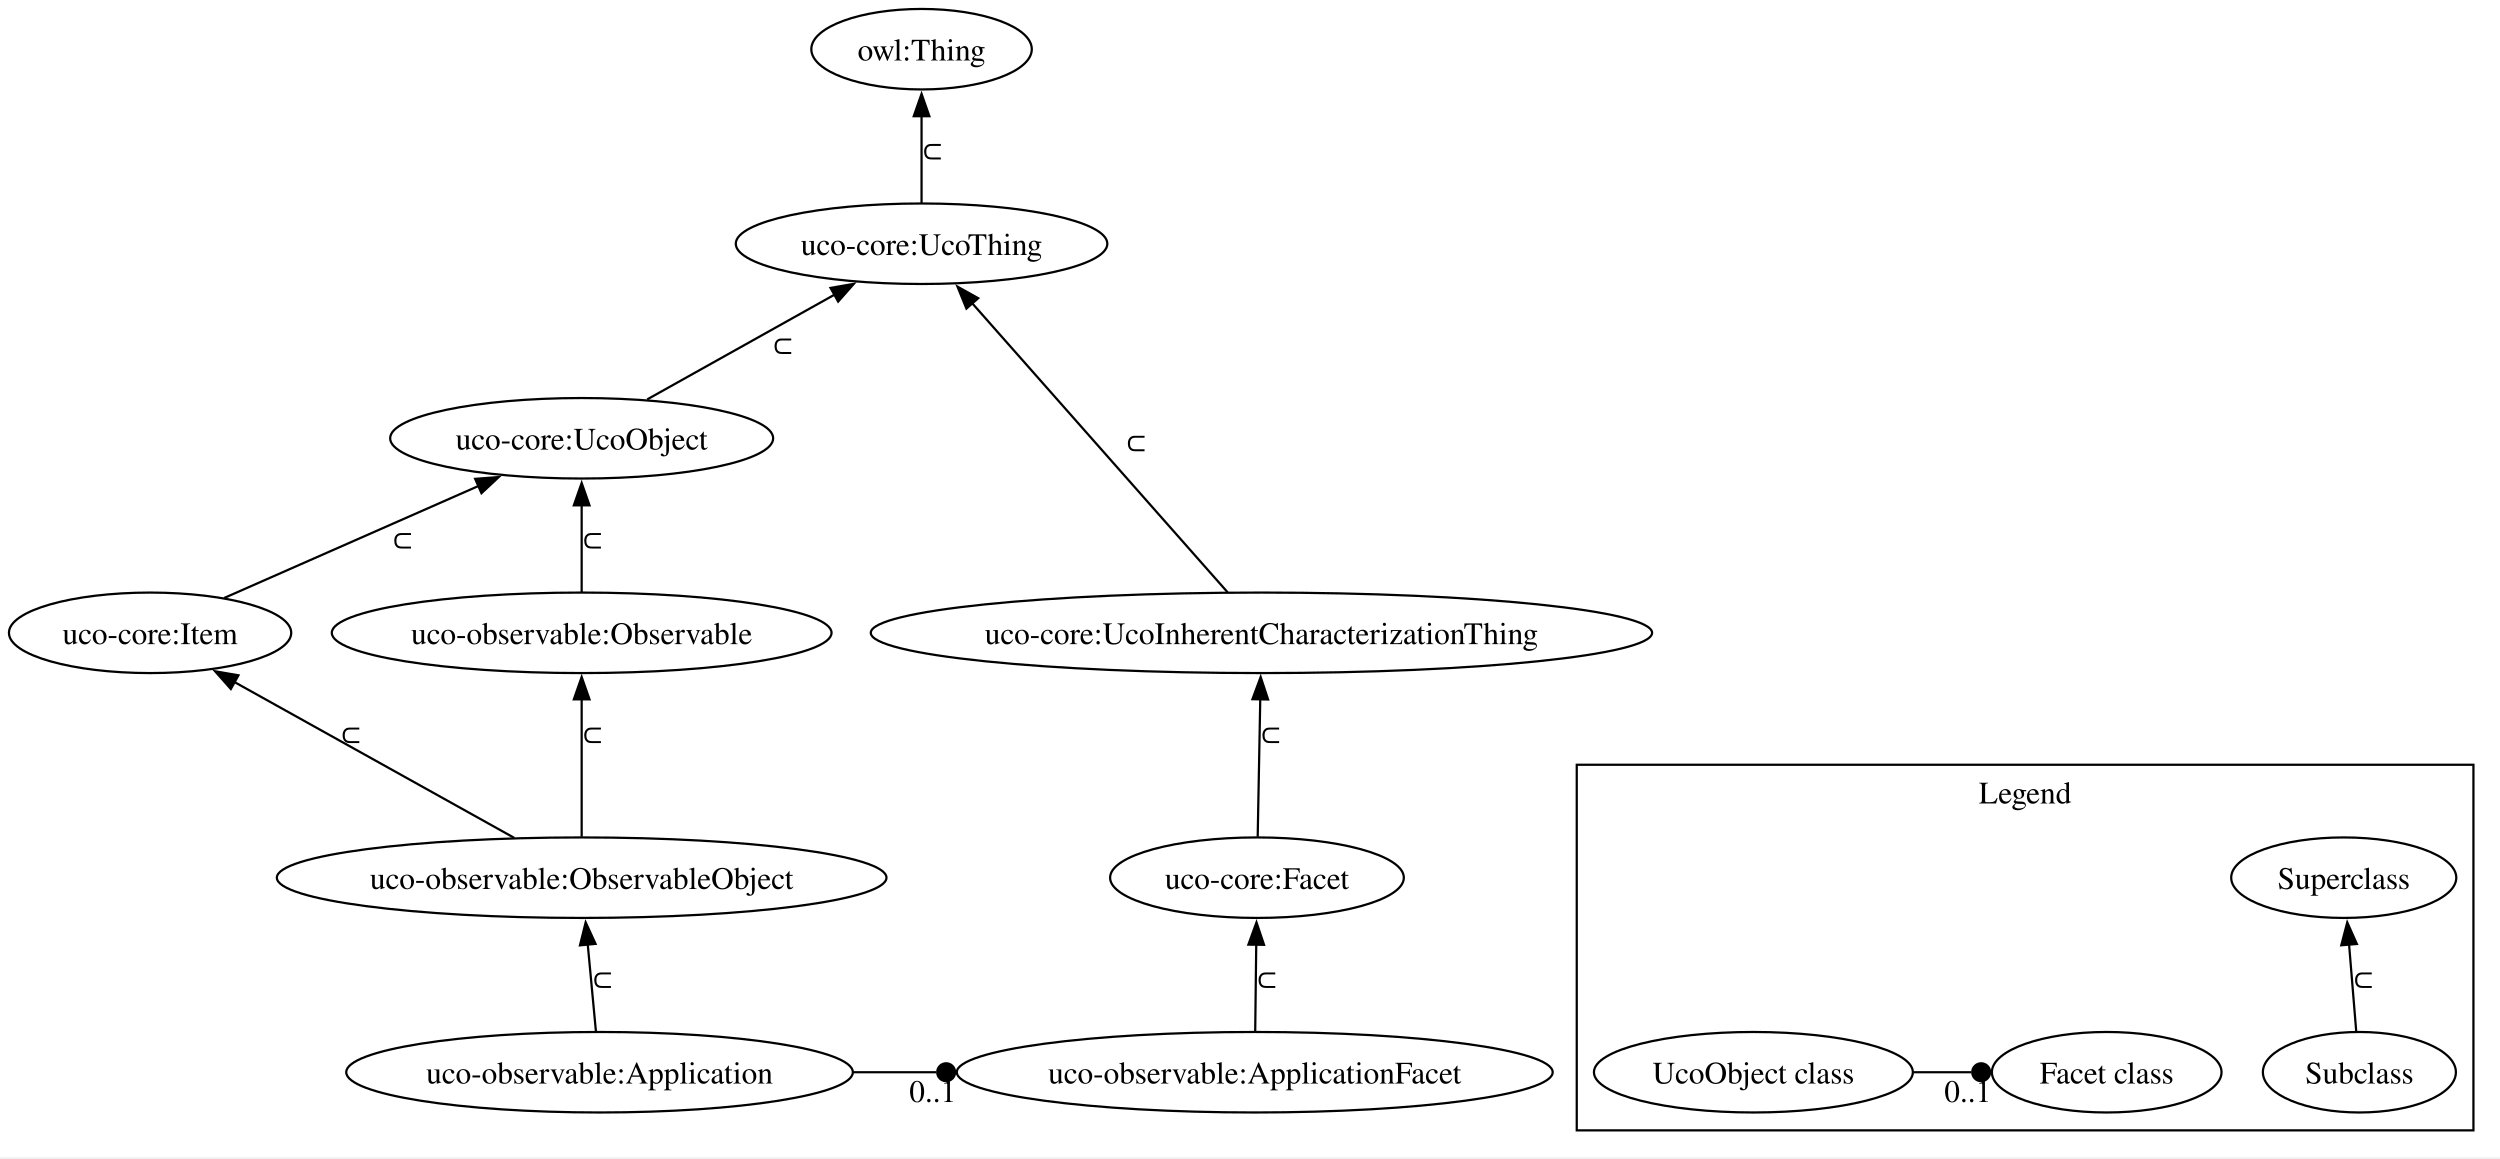
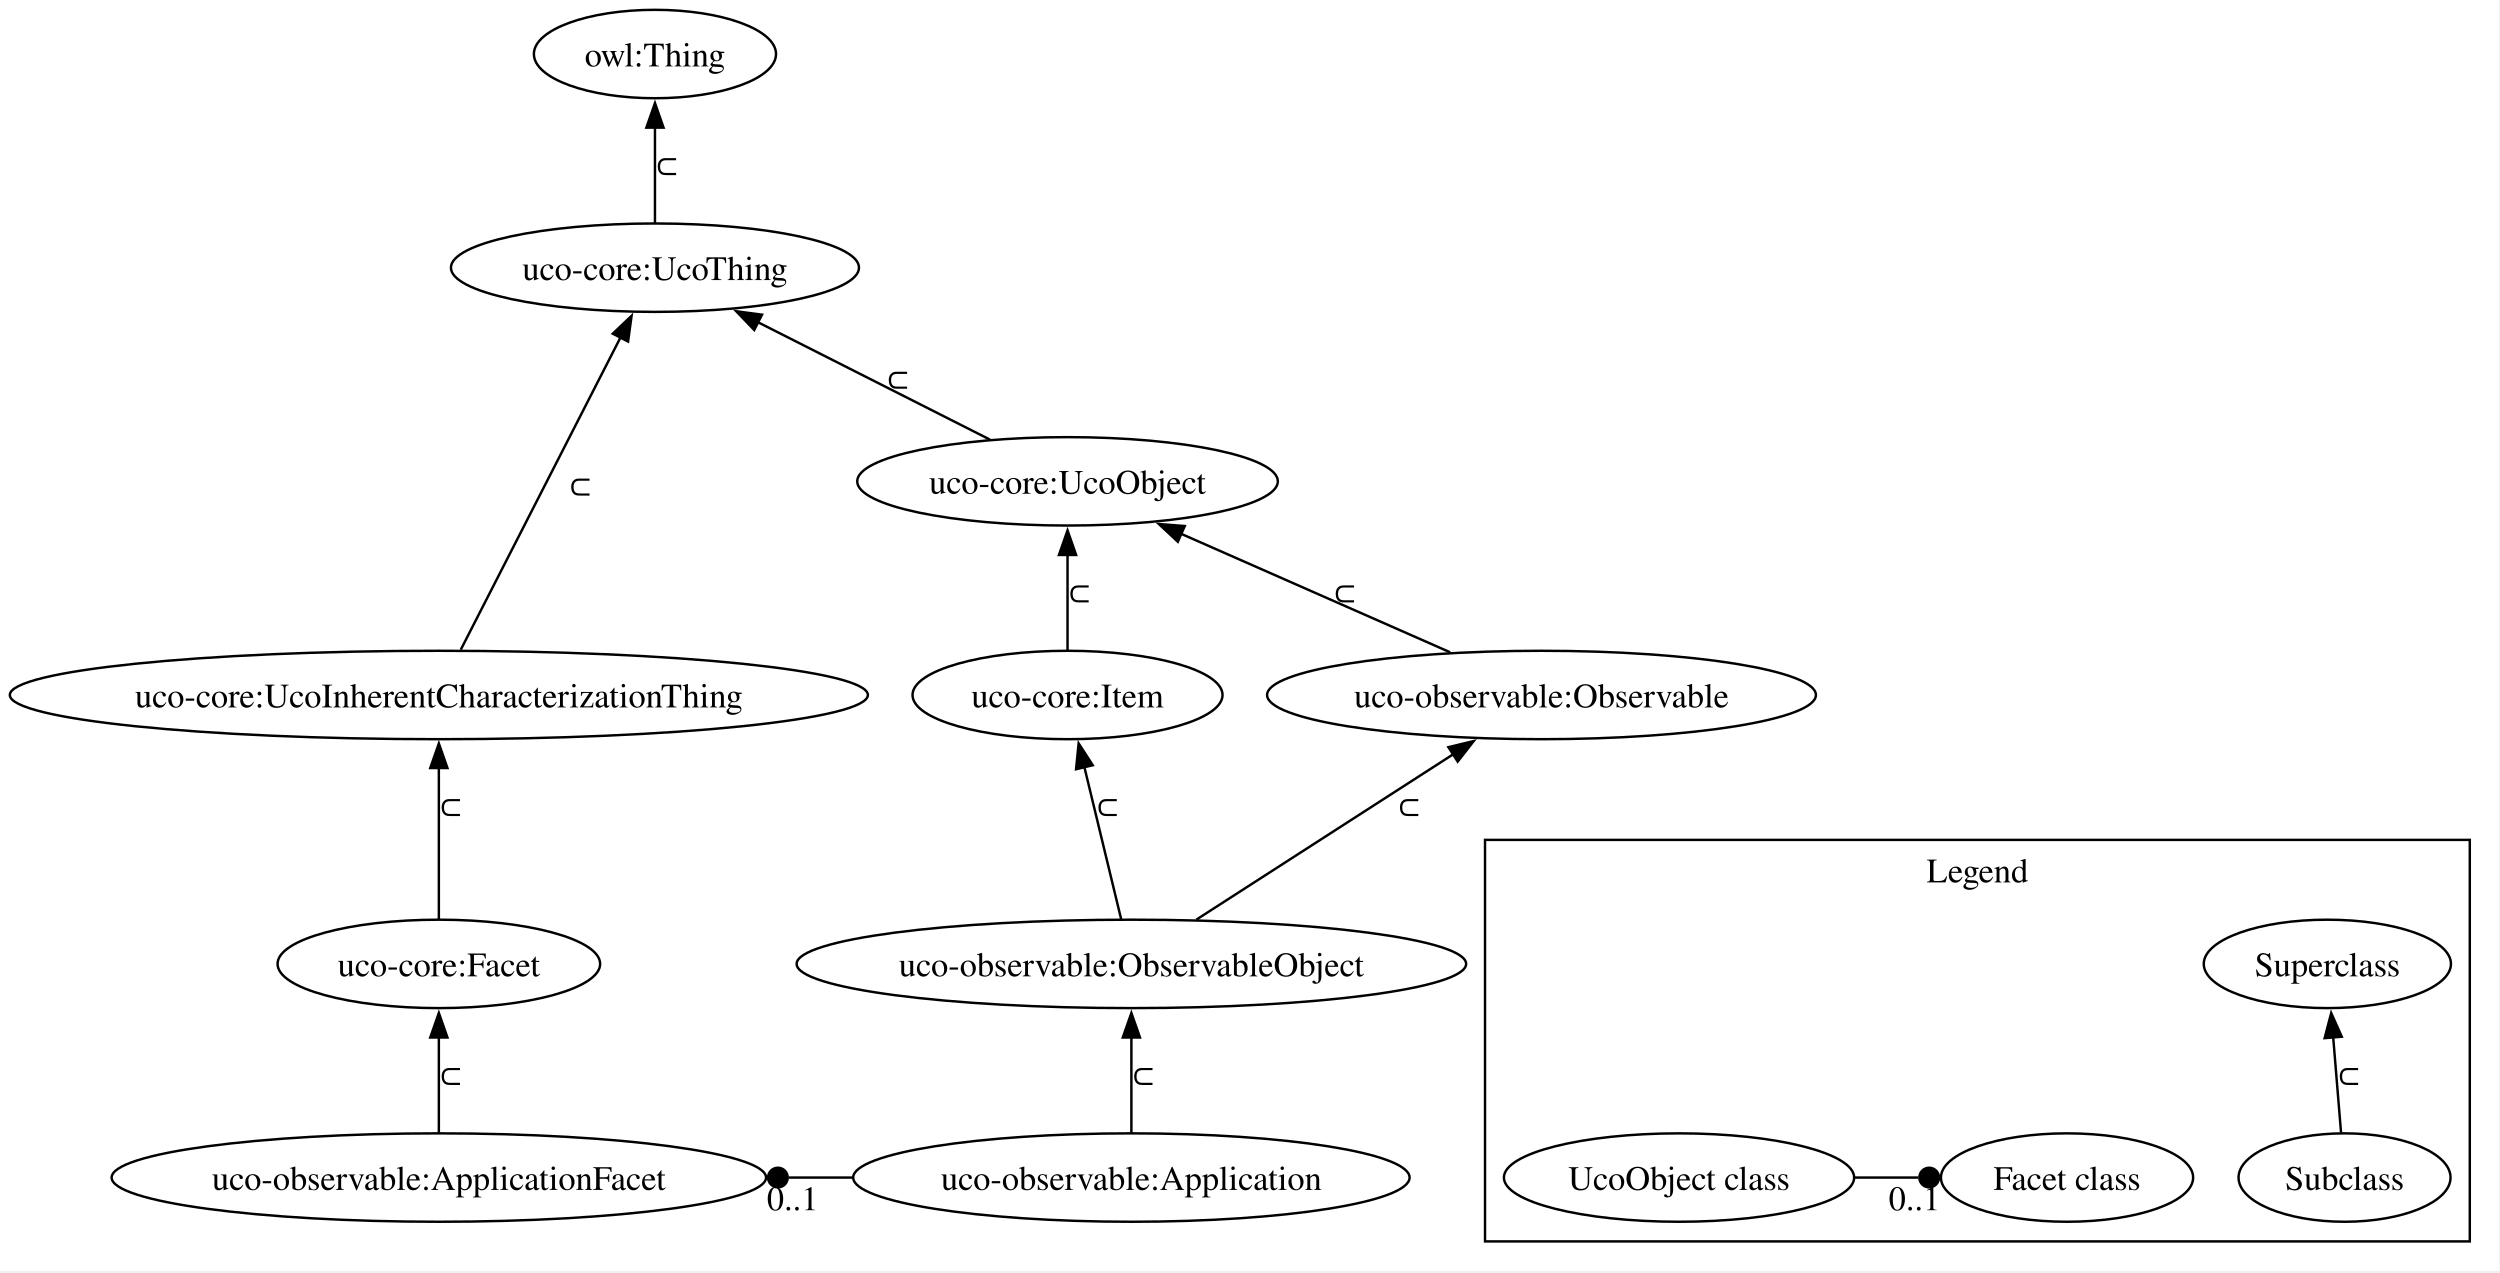
- <svg xmlns="http://www.w3.org/2000/svg" xmlns:xlink="http://www.w3.org/1999/xlink" width="1118pt" height="518pt" viewBox="0.00 0.00 1118.00 518.00">
+ <svg xmlns="http://www.w3.org/2000/svg" xmlns:xlink="http://www.w3.org/1999/xlink" width="1018pt" height="518pt" viewBox="0.00 0.00 1018.00 518.00">
  <g id="graph0" class="graph" transform="scale(1 1) rotate(0) translate(4 513.5)">
-     <polygon fill="white" stroke="none" points="-4,4 -4,-513.5 1114.12,-513.5 1114.12,4 -4,4" />
+     <polygon fill="white" stroke="none" points="-4,4 -4,-513.5 1013.7,-513.5 1013.7,4 -4,4" />
    <g id="clust2" class="cluster">
-       <polygon fill="none" stroke="black" points="701.12,-8 701.12,-171.5 1102.12,-171.5 1102.12,-8 701.12,-8" />
-       <text xml:space="preserve" text-anchor="middle" x="901.62" y="-154.2" font-family="Times,serif" font-size="14.00">Legend</text>
+       <polygon fill="none" stroke="black" points="600.7,-8 600.7,-171.5 1001.7,-171.5 1001.7,-8 600.7,-8" />
+       <text xml:space="preserve" text-anchor="middle" x="801.2" y="-154.2" font-family="Times,serif" font-size="14.00">Legend</text>
    </g>
    <g id="node1" class="node">
      <g id="a_node1">
        <a xlink:title="http://www.w3.org/2002/07/owl#Thing">
-           <ellipse fill="none" stroke="black" cx="408.12" cy="-491.5" rx="49.3" ry="18" />
-           <text xml:space="preserve" text-anchor="middle" x="408.12" y="-486.45" font-family="Times,serif" font-size="14.00">owl:Thing</text>
+           <ellipse fill="none" stroke="black" cx="262.7" cy="-491.5" rx="49.3" ry="18" />
+           <text xml:space="preserve" text-anchor="middle" x="262.7" y="-486.45" font-family="Times,serif" font-size="14.00">owl:Thing</text>
        </a>
      </g>
    </g>
    <g id="node2" class="node">
      <g id="a_node2">
        <a xlink:title="https://ontology.unifiedcyberontology.org/uco/core/Facet">
-           <ellipse fill="none" stroke="black" cx="558.12" cy="-121" rx="65.68" ry="18" />
-           <text xml:space="preserve" text-anchor="middle" x="558.12" y="-115.95" font-family="Times,serif" font-size="14.00">uco-core:Facet</text>
+           <ellipse fill="none" stroke="black" cx="174.7" cy="-121" rx="65.68" ry="18" />
+           <text xml:space="preserve" text-anchor="middle" x="174.7" y="-115.95" font-family="Times,serif" font-size="14.00">uco-core:Facet</text>
        </a>
      </g>
    </g>
    <g id="node4" class="node">
      <g id="a_node4">
        <a xlink:title="https://ontology.unifiedcyberontology.org/uco/core/UcoInherentCharacterizationThing">
-           <ellipse fill="none" stroke="black" cx="560.12" cy="-230.5" rx="174.7" ry="18" />
-           <text xml:space="preserve" text-anchor="middle" x="560.12" y="-225.45" font-family="Times,serif" font-size="14.00">uco-core:UcoInherentCharacterizationThing</text>
+           <ellipse fill="none" stroke="black" cx="174.7" cy="-230.5" rx="174.7" ry="18" />
+           <text xml:space="preserve" text-anchor="middle" x="174.7" y="-225.45" font-family="Times,serif" font-size="14.00">uco-core:UcoInherentCharacterizationThing</text>
        </a>
      </g>
    </g>
    <g id="edge1" class="edge">
-       <path fill="none" stroke="black" d="M558.44,-139.27C558.75,-155.88 559.23,-181.3 559.59,-200.93" />
-       <polygon fill="black" stroke="black" points="556.09,-200.82 559.77,-210.76 563.09,-200.69 556.09,-200.82" />
-       <text xml:space="preserve" text-anchor="middle" x="564.29" y="-181.2" font-family="Times,serif" font-size="14.00">⊂</text>
+       <path fill="none" stroke="black" d="M174.7,-139.27C174.7,-155.88 174.7,-181.3 174.7,-200.93" />
+       <polygon fill="black" stroke="black" points="171.2,-200.76 174.7,-210.76 178.2,-200.76 171.2,-200.76" />
+       <text xml:space="preserve" text-anchor="middle" x="179.57" y="-181.2" font-family="Times,serif" font-size="14.00">⊂</text>
    </g>
    <g id="node3" class="node">
      <g id="a_node3">
        <a xlink:title="https://ontology.unifiedcyberontology.org/uco/core/Item">
-           <ellipse fill="none" stroke="black" cx="63.12" cy="-230.5" rx="63.12" ry="18" />
-           <text xml:space="preserve" text-anchor="middle" x="63.12" y="-225.45" font-family="Times,serif" font-size="14.00">uco-core:Item</text>
+           <ellipse fill="none" stroke="black" cx="430.7" cy="-230.5" rx="63.12" ry="18" />
+           <text xml:space="preserve" text-anchor="middle" x="430.7" y="-225.45" font-family="Times,serif" font-size="14.00">uco-core:Item</text>
        </a>
      </g>
    </g>
    <g id="node5" class="node">
      <g id="a_node5">
        <a xlink:title="https://ontology.unifiedcyberontology.org/uco/core/UcoObject">
-           <ellipse fill="none" stroke="black" cx="256.12" cy="-317.5" rx="85.64" ry="18" />
-           <text xml:space="preserve" text-anchor="middle" x="256.12" y="-312.45" font-family="Times,serif" font-size="14.00">uco-core:UcoObject</text>
+           <ellipse fill="none" stroke="black" cx="430.7" cy="-317.5" rx="85.64" ry="18" />
+           <text xml:space="preserve" text-anchor="middle" x="430.7" y="-312.45" font-family="Times,serif" font-size="14.00">uco-core:UcoObject</text>
        </a>
      </g>
    </g>
    <g id="edge2" class="edge">
-       <path fill="none" stroke="black" d="M96.3,-246.11C127.65,-259.92 174.97,-280.76 209.99,-296.18" />
-       <polygon fill="black" stroke="black" points="208.49,-299.35 219.05,-300.17 211.31,-292.94 208.49,-299.35" />
-       <text xml:space="preserve" text-anchor="middle" x="176.05" y="-268.2" font-family="Times,serif" font-size="14.00">⊂</text>
+       <path fill="none" stroke="black" d="M430.7,-248.7C430.7,-259.92 430.7,-274.83 430.7,-287.81" />
+       <polygon fill="black" stroke="black" points="427.2,-287.52 430.7,-297.52 434.2,-287.52 427.2,-287.52" />
+       <text xml:space="preserve" text-anchor="middle" x="435.57" y="-268.2" font-family="Times,serif" font-size="14.00">⊂</text>
    </g>
    <g id="node6" class="node">
      <g id="a_node6">
        <a xlink:title="https://ontology.unifiedcyberontology.org/uco/core/UcoThing">
-           <ellipse fill="none" stroke="black" cx="408.12" cy="-404.5" rx="83.08" ry="18" />
-           <text xml:space="preserve" text-anchor="middle" x="408.12" y="-399.45" font-family="Times,serif" font-size="14.00">uco-core:UcoThing</text>
+           <ellipse fill="none" stroke="black" cx="262.7" cy="-404.5" rx="83.08" ry="18" />
+           <text xml:space="preserve" text-anchor="middle" x="262.7" y="-399.45" font-family="Times,serif" font-size="14.00">uco-core:UcoThing</text>
        </a>
      </g>
    </g>
    <g id="edge3" class="edge">
-       <path fill="none" stroke="black" d="M544.99,-248.62C518.13,-279.01 462,-342.53 430.61,-378.06" />
-       <polygon fill="black" stroke="black" points="428.19,-375.5 424.19,-385.31 433.44,-380.14 428.19,-375.5" />
-       <text xml:space="preserve" text-anchor="middle" x="504.11" y="-311.7" font-family="Times,serif" font-size="14.00">⊂</text>
+       <path fill="none" stroke="black" d="M183.62,-248.94C198.94,-278.89 230.38,-340.33 248.66,-376.07" />
+       <polygon fill="black" stroke="black" points="245.52,-377.62 253.19,-384.92 251.75,-374.43 245.52,-377.62" />
+       <text xml:space="preserve" text-anchor="middle" x="232.32" y="-311.7" font-family="Times,serif" font-size="14.00">⊂</text>
    </g>
    <g id="edge4" class="edge">
-       <path fill="none" stroke="black" d="M285.43,-334.89C309.27,-348.22 343.11,-367.14 369.22,-381.74" />
-       <polygon fill="black" stroke="black" points="367.41,-384.74 377.84,-386.57 370.82,-378.63 367.41,-384.74" />
-       <text xml:space="preserve" text-anchor="middle" x="346.1" y="-355.2" font-family="Times,serif" font-size="14.00">⊂</text>
+       <path fill="none" stroke="black" d="M399.1,-334.49C372.31,-348.04 333.7,-367.58 304.39,-382.41" />
+       <polygon fill="black" stroke="black" points="303.13,-379.12 295.79,-386.76 306.29,-385.36 303.13,-379.12" />
+       <text xml:space="preserve" text-anchor="middle" x="361.63" y="-355.2" font-family="Times,serif" font-size="14.00">⊂</text>
    </g>
    <g id="edge5" class="edge">
-       <path fill="none" stroke="black" d="M408.12,-422.7C408.12,-433.92 408.12,-448.83 408.12,-461.81" />
-       <polygon fill="black" stroke="black" points="404.62,-461.52 408.12,-471.52 411.62,-461.52 404.62,-461.52" />
-       <text xml:space="preserve" text-anchor="middle" x="413" y="-442.2" font-family="Times,serif" font-size="14.00">⊂</text>
+       <path fill="none" stroke="black" d="M262.7,-422.7C262.7,-433.92 262.7,-448.83 262.7,-461.81" />
+       <polygon fill="black" stroke="black" points="259.2,-461.52 262.7,-471.52 266.2,-461.52 259.2,-461.52" />
+       <text xml:space="preserve" text-anchor="middle" x="267.57" y="-442.2" font-family="Times,serif" font-size="14.00">⊂</text>
    </g>
    <g id="node7" class="node">
      <g id="a_node7">
        <a xlink:title="https://ontology.unifiedcyberontology.org/uco/observable/Application">
-           <ellipse fill="none" stroke="black" cx="264.12" cy="-34" rx="113.28" ry="18" />
-           <text xml:space="preserve" text-anchor="middle" x="264.12" y="-28.95" font-family="Times,serif" font-size="14.00">uco-observable:Application</text>
+           <ellipse fill="none" stroke="black" cx="456.7" cy="-34" rx="113.28" ry="18" />
+           <text xml:space="preserve" text-anchor="middle" x="456.7" y="-28.95" font-family="Times,serif" font-size="14.00">uco-observable:Application</text>
        </a>
      </g>
    </g>
    <g id="node8" class="node">
      <g id="a_node8">
        <a xlink:title="https://ontology.unifiedcyberontology.org/uco/observable/ApplicationFacet">
-           <ellipse fill="none" stroke="black" cx="557.12" cy="-34" rx="133.24" ry="18" />
-           <text xml:space="preserve" text-anchor="middle" x="557.12" y="-28.95" font-family="Times,serif" font-size="14.00">uco-observable:ApplicationFacet</text>
+           <ellipse fill="none" stroke="black" cx="174.7" cy="-34" rx="133.24" ry="18" />
+           <text xml:space="preserve" text-anchor="middle" x="174.7" y="-28.95" font-family="Times,serif" font-size="14.00">uco-observable:ApplicationFacet</text>
        </a>
      </g>
    </g>
    <g id="edge7" class="edge">
-       <path fill="none" stroke="black" d="M377.72,-34C390.03,-34 402.34,-34 414.65,-34" />
-       <ellipse fill="black" stroke="black" cx="419.12" cy="-34" rx="4" ry="4" />
-       <text xml:space="preserve" text-anchor="middle" x="413.12" y="-20.7" font-family="Times,serif" font-size="14.00">0..1</text>
+       <path fill="none" stroke="black" d="M343.05,-34C334.44,-34 325.84,-34 317.23,-34" />
+       <ellipse fill="black" stroke="black" cx="312.76" cy="-34" rx="4" ry="4" />
+       <text xml:space="preserve" text-anchor="middle" x="318.76" y="-20.7" font-family="Times,serif" font-size="14.00">0..1</text>
    </g>
    <g id="node10" class="node">
      <g id="a_node10">
        <a xlink:title="https://ontology.unifiedcyberontology.org/uco/observable/ObservableObject">
-           <ellipse fill="none" stroke="black" cx="256.12" cy="-121" rx="136.31" ry="18" />
-           <text xml:space="preserve" text-anchor="middle" x="256.12" y="-115.95" font-family="Times,serif" font-size="14.00">uco-observable:ObservableObject</text>
+           <ellipse fill="none" stroke="black" cx="456.7" cy="-121" rx="136.31" ry="18" />
+           <text xml:space="preserve" text-anchor="middle" x="456.7" y="-115.95" font-family="Times,serif" font-size="14.00">uco-observable:ObservableObject</text>
        </a>
      </g>
    </g>
    <g id="edge6" class="edge">
-       <path fill="none" stroke="black" d="M262.5,-52.2C261.45,-63.42 260.04,-78.33 258.82,-91.31" />
-       <polygon fill="black" stroke="black" points="255.36,-90.74 257.91,-101.03 262.33,-91.4 255.36,-90.74" />
-       <text xml:space="preserve" text-anchor="middle" x="265.48" y="-71.7" font-family="Times,serif" font-size="14.00">⊂</text>
+       <path fill="none" stroke="black" d="M456.7,-52.2C456.7,-63.42 456.7,-78.33 456.7,-91.31" />
+       <polygon fill="black" stroke="black" points="453.2,-91.02 456.7,-101.02 460.2,-91.02 453.2,-91.02" />
+       <text xml:space="preserve" text-anchor="middle" x="461.57" y="-71.7" font-family="Times,serif" font-size="14.00">⊂</text>
    </g>
    <g id="edge8" class="edge">
-       <path fill="none" stroke="black" d="M557.33,-52.2C557.46,-63.42 557.63,-78.33 557.79,-91.31" />
-       <polygon fill="black" stroke="black" points="554.28,-91.06 557.9,-101.02 561.28,-90.98 554.28,-91.06" />
-       <text xml:space="preserve" text-anchor="middle" x="562.56" y="-71.7" font-family="Times,serif" font-size="14.00">⊂</text>
+       <path fill="none" stroke="black" d="M174.7,-52.2C174.7,-63.42 174.7,-78.33 174.7,-91.31" />
+       <polygon fill="black" stroke="black" points="171.2,-91.02 174.7,-101.02 178.2,-91.02 171.2,-91.02" />
+       <text xml:space="preserve" text-anchor="middle" x="179.57" y="-71.7" font-family="Times,serif" font-size="14.00">⊂</text>
    </g>
    <g id="node9" class="node">
      <g id="a_node9">
        <a xlink:title="https://ontology.unifiedcyberontology.org/uco/observable/Observable">
-           <ellipse fill="none" stroke="black" cx="256.12" cy="-230.5" rx="111.74" ry="18" />
-           <text xml:space="preserve" text-anchor="middle" x="256.12" y="-225.45" font-family="Times,serif" font-size="14.00">uco-observable:Observable</text>
+           <ellipse fill="none" stroke="black" cx="623.7" cy="-230.5" rx="111.74" ry="18" />
+           <text xml:space="preserve" text-anchor="middle" x="623.7" y="-225.45" font-family="Times,serif" font-size="14.00">uco-observable:Observable</text>
        </a>
      </g>
    </g>
    <g id="edge9" class="edge">
-       <path fill="none" stroke="black" d="M256.12,-248.7C256.12,-259.92 256.12,-274.83 256.12,-287.81" />
-       <polygon fill="black" stroke="black" points="252.62,-287.52 256.12,-297.52 259.62,-287.52 252.62,-287.52" />
-       <text xml:space="preserve" text-anchor="middle" x="261" y="-268.2" font-family="Times,serif" font-size="14.00">⊂</text>
+       <path fill="none" stroke="black" d="M586.48,-247.89C555.25,-261.64 510.49,-281.36 476.95,-296.13" />
+       <polygon fill="black" stroke="black" points="475.62,-292.89 467.88,-300.13 478.44,-299.3 475.62,-292.89" />
+       <text xml:space="preserve" text-anchor="middle" x="543.63" y="-268.2" font-family="Times,serif" font-size="14.00">⊂</text>
    </g>
    <g id="edge10" class="edge">
-       <path fill="none" stroke="black" d="M225.97,-138.8C192.15,-157.63 137.25,-188.21 100.68,-208.58" />
-       <polygon fill="black" stroke="black" points="99.23,-205.38 92.2,-213.3 102.64,-211.5 99.23,-205.38" />
-       <text xml:space="preserve" text-anchor="middle" x="152.94" y="-181.2" font-family="Times,serif" font-size="14.00">⊂</text>
+       <path fill="none" stroke="black" d="M452.52,-139.27C448.48,-155.96 442.3,-181.54 437.54,-201.21" />
+       <polygon fill="black" stroke="black" points="434.17,-200.26 435.22,-210.8 440.97,-201.9 434.17,-200.26" />
+       <text xml:space="preserve" text-anchor="middle" x="447.02" y="-181.2" font-family="Times,serif" font-size="14.00">⊂</text>
    </g>
    <g id="edge11" class="edge">
-       <path fill="none" stroke="black" d="M256.12,-139.27C256.12,-155.88 256.12,-181.3 256.12,-200.93" />
-       <polygon fill="black" stroke="black" points="252.62,-200.76 256.12,-210.76 259.62,-200.76 252.62,-200.76" />
-       <text xml:space="preserve" text-anchor="middle" x="261" y="-181.2" font-family="Times,serif" font-size="14.00">⊂</text>
+       <path fill="none" stroke="black" d="M483.16,-139.03C511.5,-157.28 556.63,-186.33 588.07,-206.57" />
+       <polygon fill="black" stroke="black" points="585.78,-209.26 596.09,-211.73 589.57,-203.37 585.78,-209.26" />
+       <text xml:space="preserve" text-anchor="middle" x="569.79" y="-181.2" font-family="Times,serif" font-size="14.00">⊂</text>
    </g>
    <g id="node11" class="node">
-       <ellipse fill="none" stroke="black" cx="780.12" cy="-34" rx="71.31" ry="18" />
-       <text xml:space="preserve" text-anchor="middle" x="780.12" y="-28.95" font-family="Times,serif" font-size="14.00">UcoObject class</text>
+       <ellipse fill="none" stroke="black" cx="679.7" cy="-34" rx="71.31" ry="18" />
+       <text xml:space="preserve" text-anchor="middle" x="679.7" y="-28.95" font-family="Times,serif" font-size="14.00">UcoObject class</text>
    </g>
    <g id="node12" class="node">
-       <ellipse fill="none" stroke="black" cx="938.12" cy="-34" rx="51.35" ry="18" />
-       <text xml:space="preserve" text-anchor="middle" x="938.12" y="-28.95" font-family="Times,serif" font-size="14.00">Facet class</text>
+       <ellipse fill="none" stroke="black" cx="837.7" cy="-34" rx="51.35" ry="18" />
+       <text xml:space="preserve" text-anchor="middle" x="837.7" y="-28.95" font-family="Times,serif" font-size="14.00">Facet class</text>
    </g>
    <g id="edge12" class="edge">
-       <path fill="none" stroke="black" d="M851.72,-34C860.32,-34 868.92,-34 877.52,-34" />
-       <ellipse fill="black" stroke="black" cx="881.98" cy="-34" rx="4" ry="4" />
-       <text xml:space="preserve" text-anchor="middle" x="875.98" y="-20.7" font-family="Times,serif" font-size="14.00">0..1</text>
+       <path fill="none" stroke="black" d="M751.29,-34C759.89,-34 768.49,-34 777.09,-34" />
+       <ellipse fill="black" stroke="black" cx="781.56" cy="-34" rx="4" ry="4" />
+       <text xml:space="preserve" text-anchor="middle" x="775.56" y="-20.7" font-family="Times,serif" font-size="14.00">0..1</text>
    </g>
    <g id="node13" class="node">
-       <ellipse fill="none" stroke="black" cx="1051.12" cy="-34" rx="43.16" ry="18" />
-       <text xml:space="preserve" text-anchor="middle" x="1051.12" y="-28.95" font-family="Times,serif" font-size="14.00">Subclass</text>
+       <ellipse fill="none" stroke="black" cx="950.7" cy="-34" rx="43.16" ry="18" />
+       <text xml:space="preserve" text-anchor="middle" x="950.7" y="-28.95" font-family="Times,serif" font-size="14.00">Subclass</text>
    </g>
    <g id="node14" class="node">
-       <ellipse fill="none" stroke="black" cx="1044.12" cy="-121" rx="50.33" ry="18" />
-       <text xml:space="preserve" text-anchor="middle" x="1044.12" y="-115.95" font-family="Times,serif" font-size="14.00">Superclass</text>
+       <ellipse fill="none" stroke="black" cx="943.7" cy="-121" rx="50.33" ry="18" />
+       <text xml:space="preserve" text-anchor="middle" x="943.7" y="-115.95" font-family="Times,serif" font-size="14.00">Superclass</text>
    </g>
    <g id="edge13" class="edge">
-       <path fill="none" stroke="black" d="M1049.71,-52.2C1048.78,-63.42 1047.55,-78.33 1046.49,-91.31" />
-       <polygon fill="black" stroke="black" points="1043.02,-90.77 1045.69,-101.02 1049.99,-91.35 1043.02,-90.77" />
-       <text xml:space="preserve" text-anchor="middle" x="1052.92" y="-71.7" font-family="Times,serif" font-size="14.00">⊂</text>
+       <path fill="none" stroke="black" d="M949.28,-52.2C948.36,-63.42 947.13,-78.33 946.06,-91.31" />
+       <polygon fill="black" stroke="black" points="942.59,-90.77 945.26,-101.02 949.57,-91.35 942.59,-90.77" />
+       <text xml:space="preserve" text-anchor="middle" x="952.49" y="-71.7" font-family="Times,serif" font-size="14.00">⊂</text>
    </g>
  </g>
</svg>
